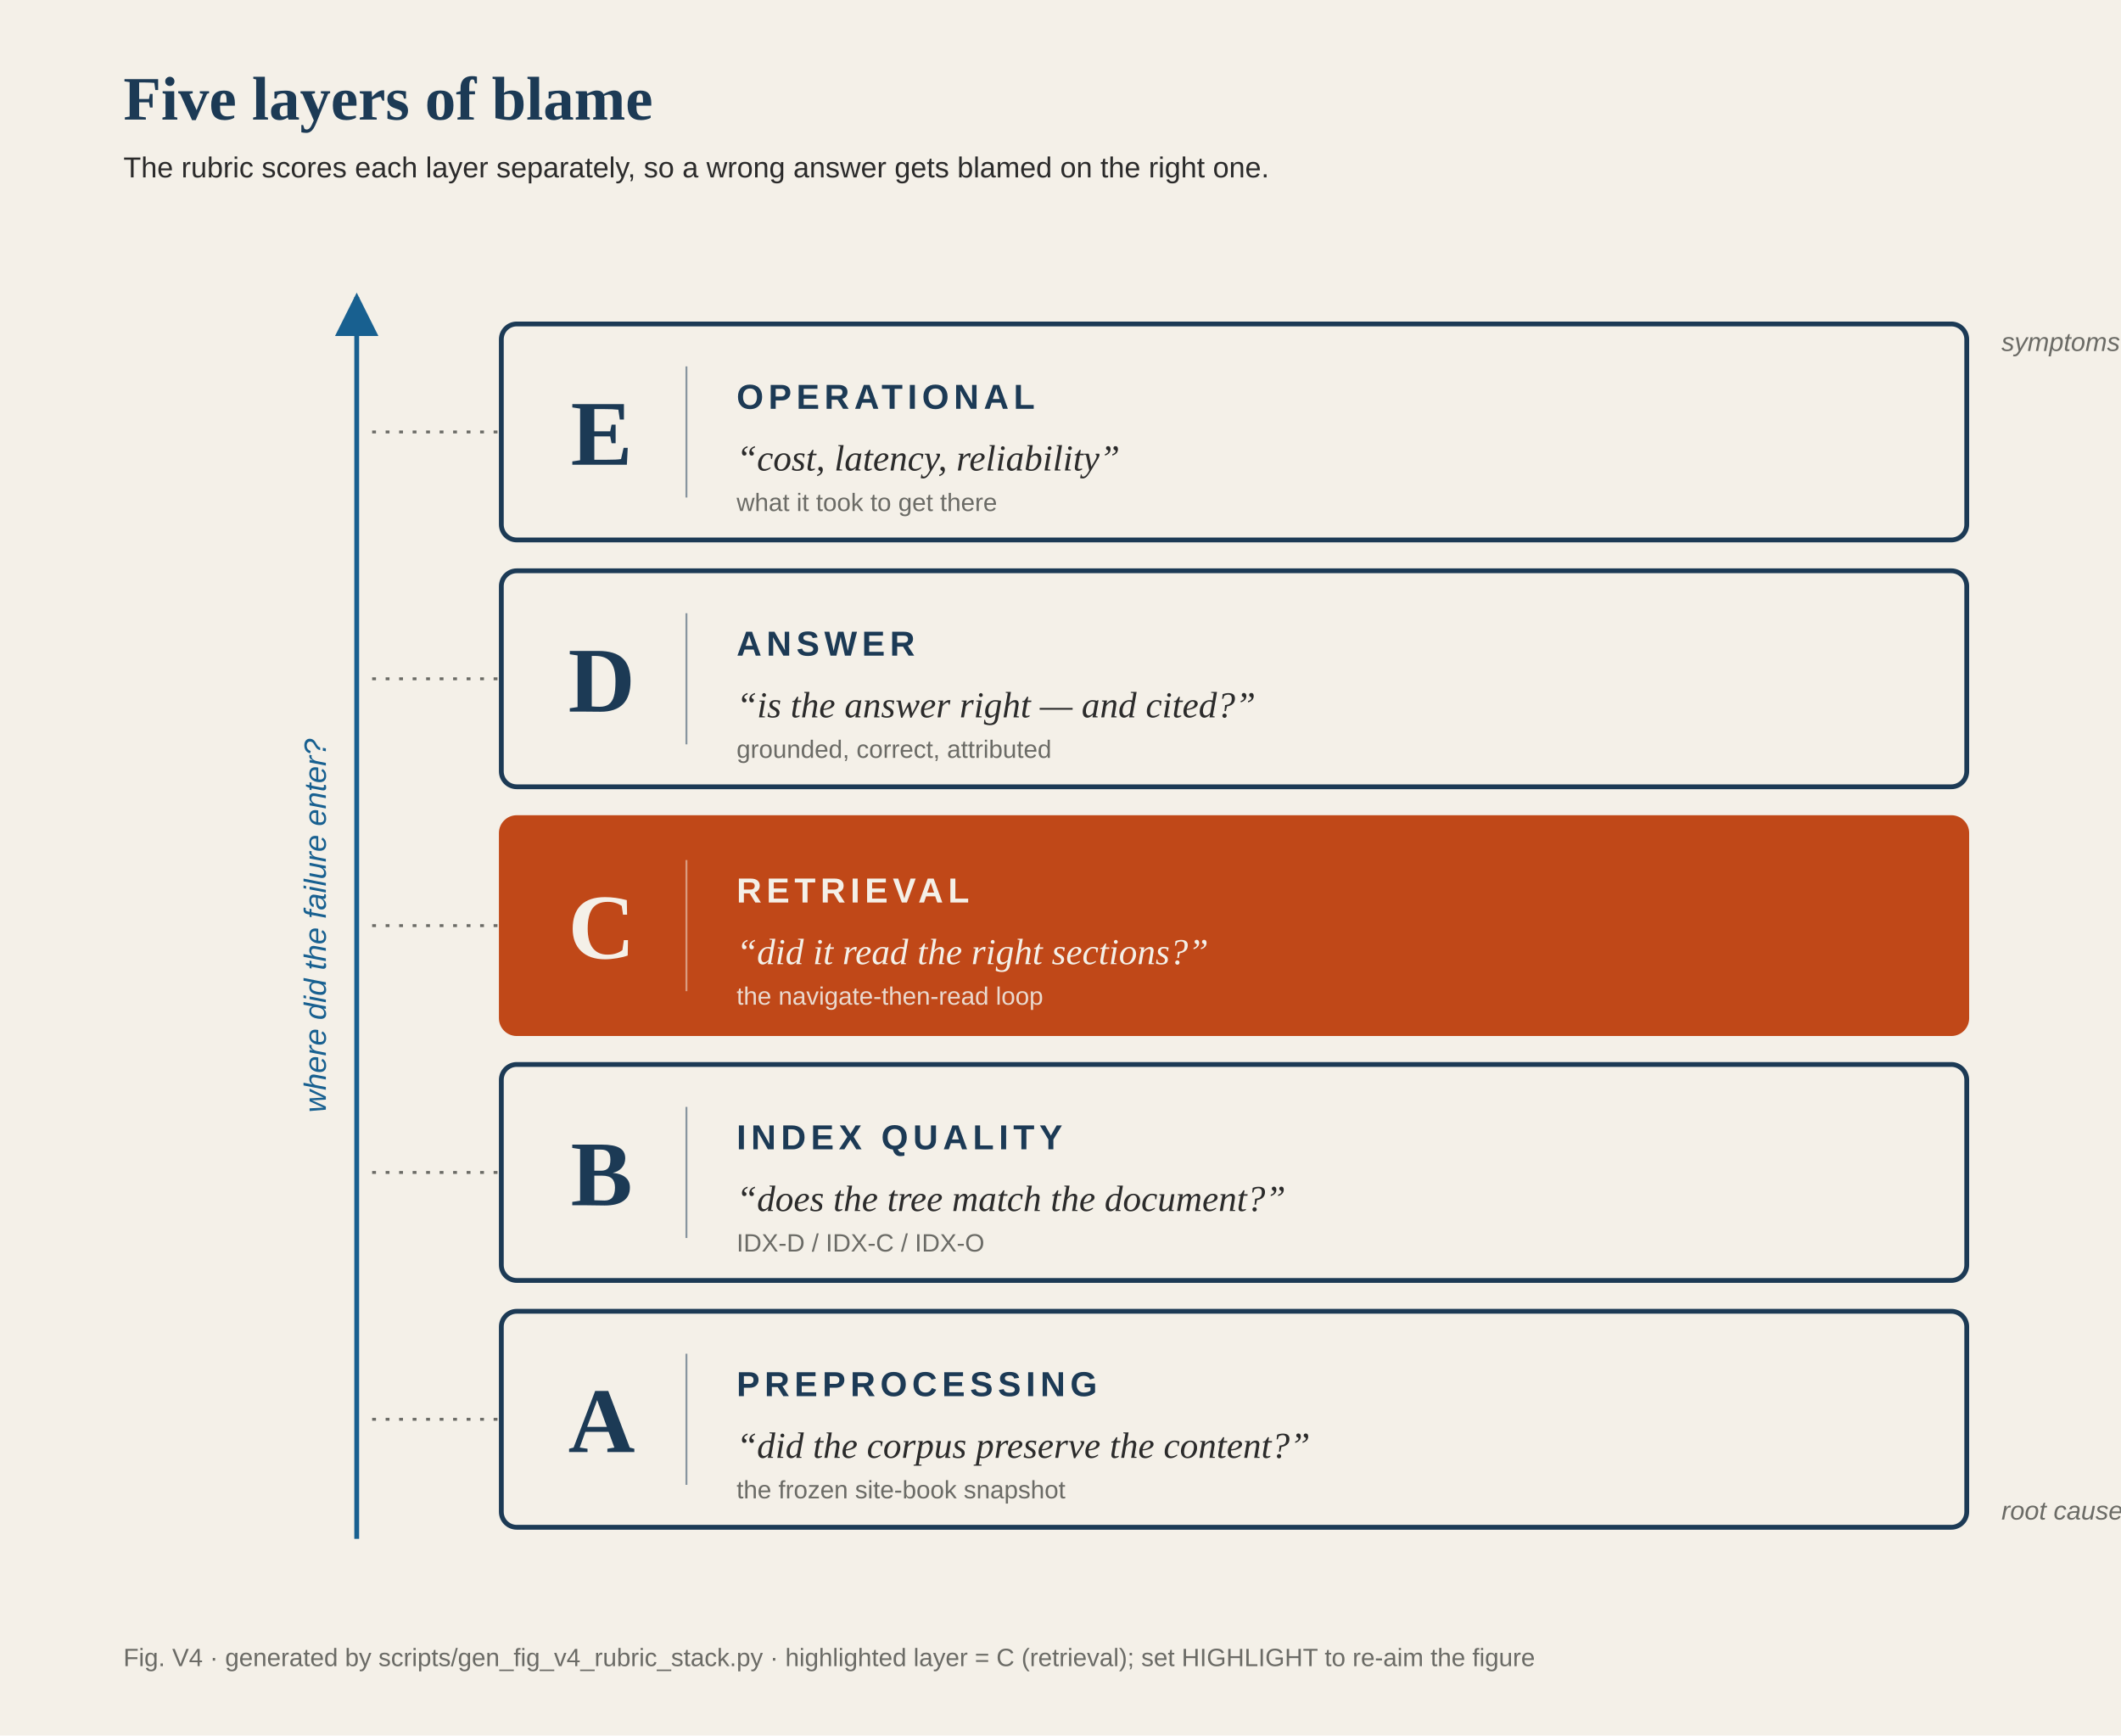
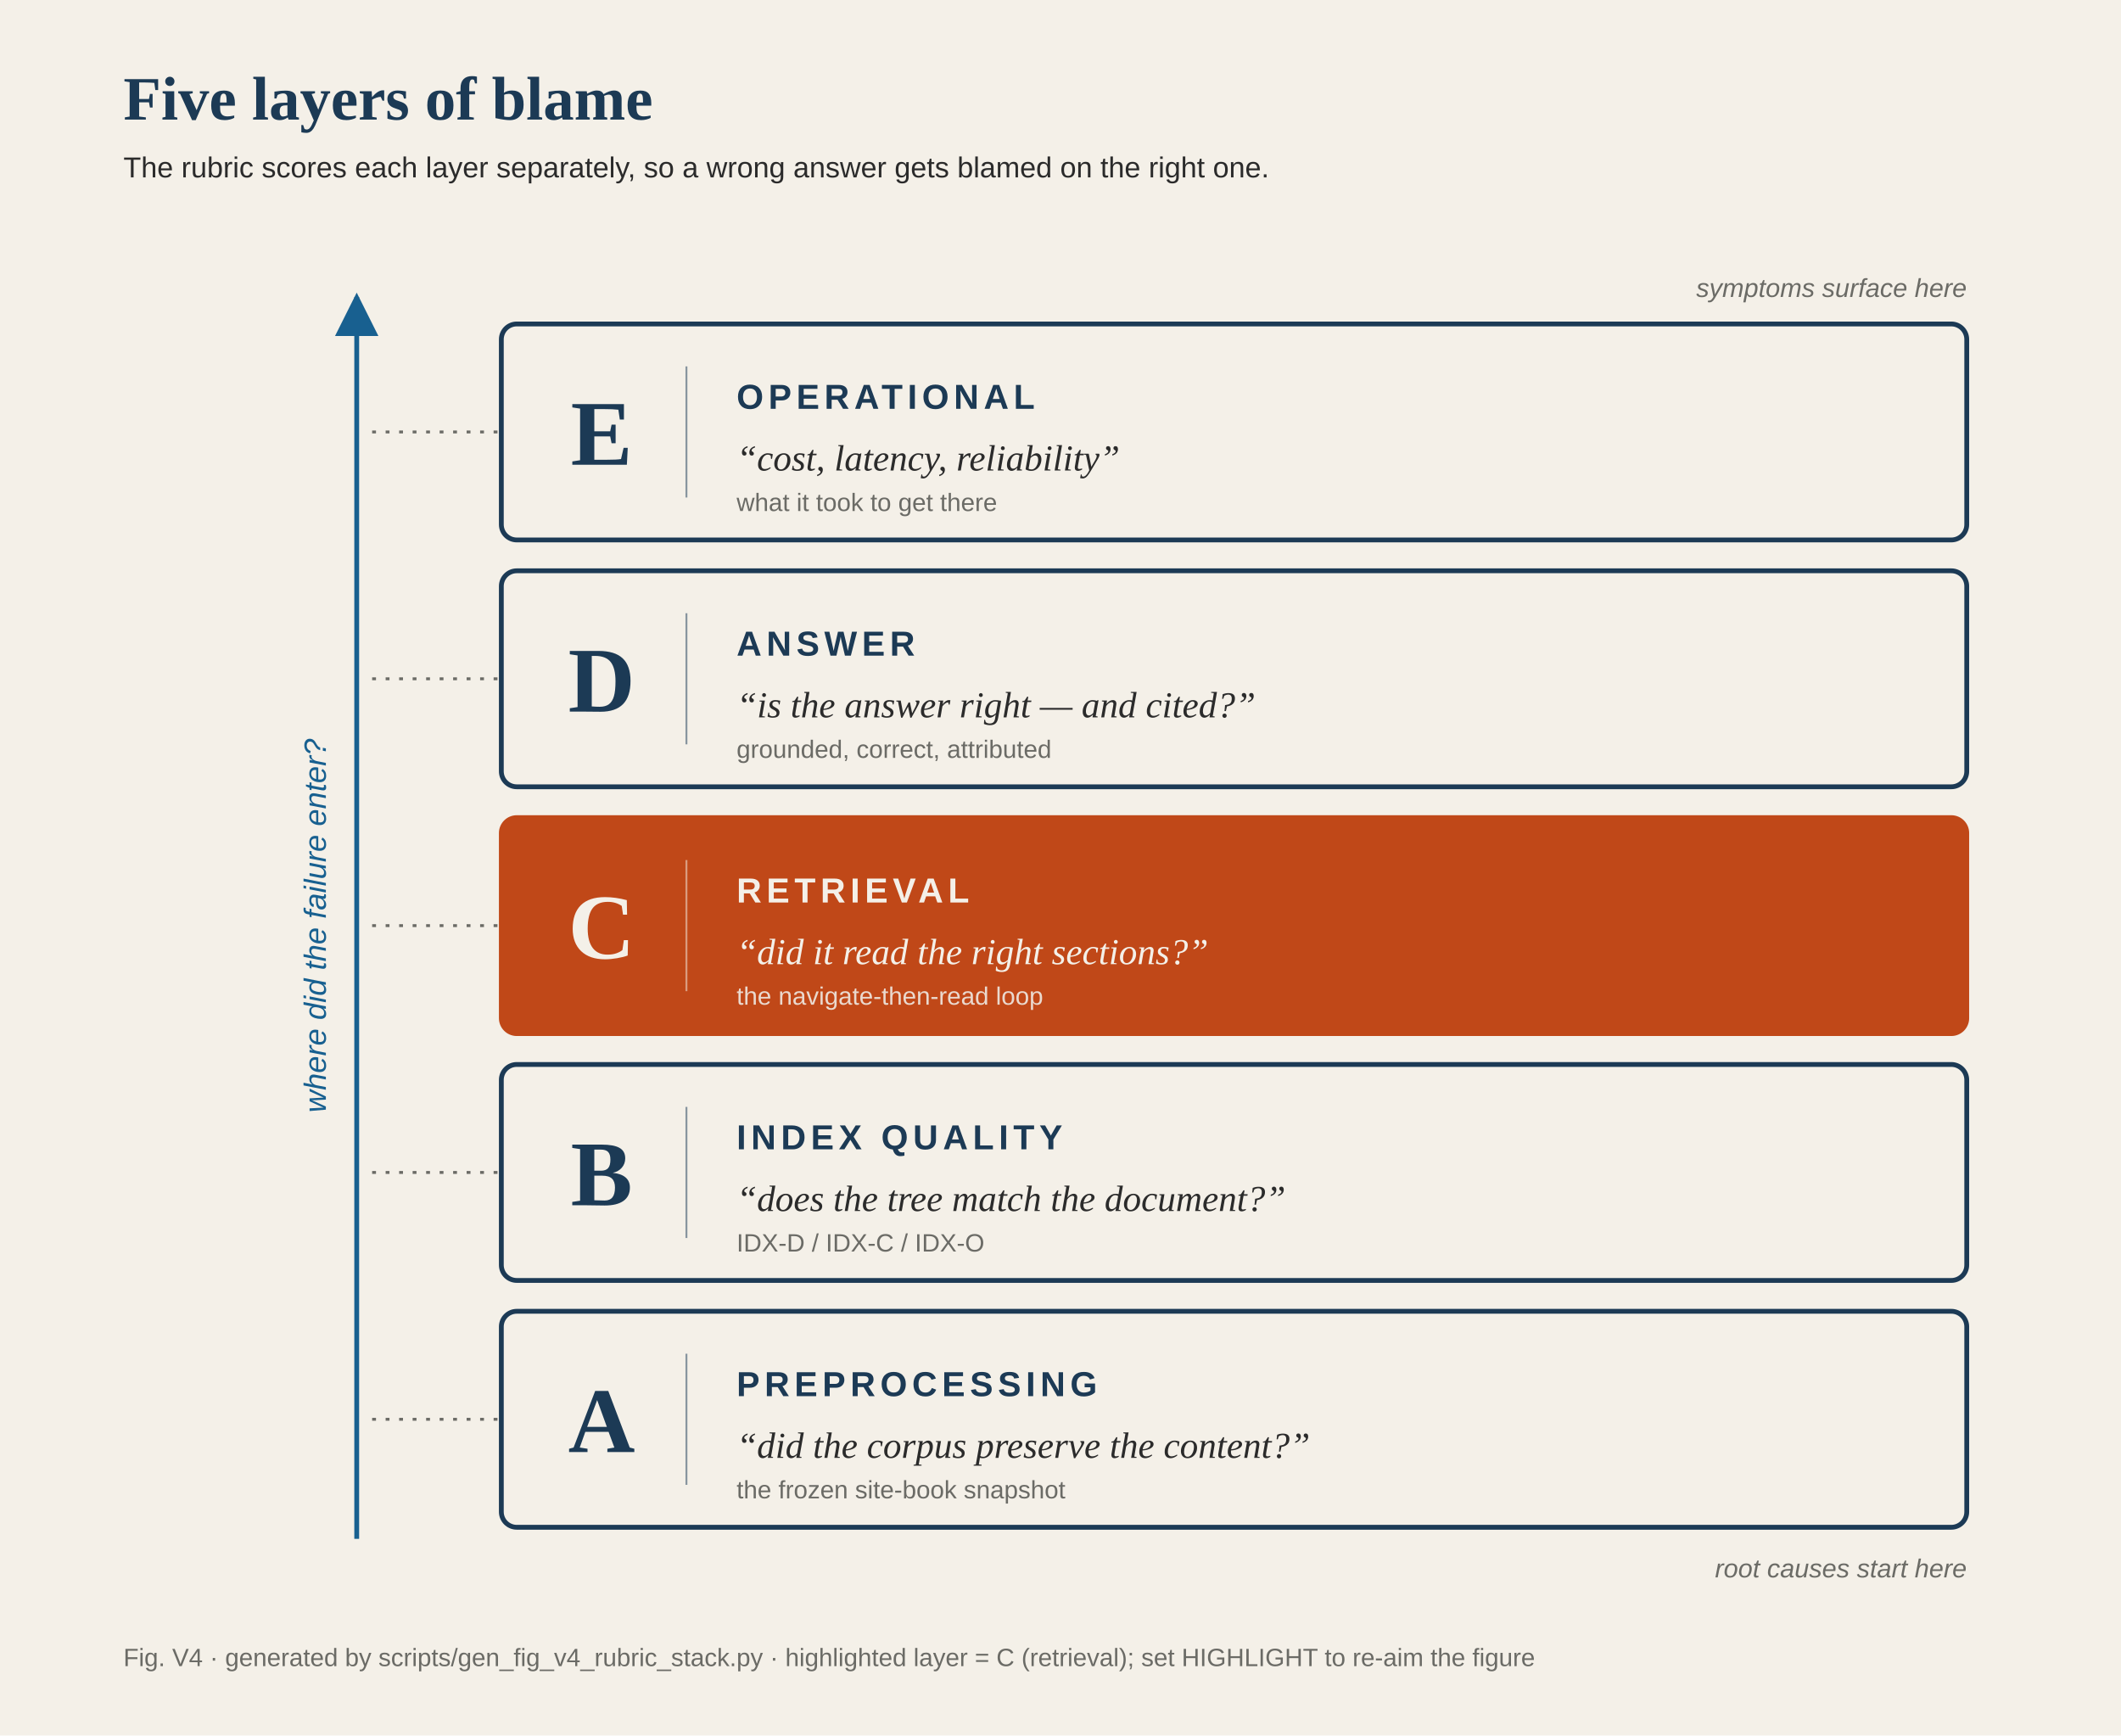
<svg xmlns="http://www.w3.org/2000/svg" width="1100" height="900" viewBox="0 0 1100 900" font-family="'Hanken Grotesk', 'Public Sans', 'Helvetica Neue', Arial, sans-serif">
  <defs>
    <marker id="arr-up" viewBox="0 0 10 10" refX="9" refY="5" markerWidth="9" markerHeight="9" orient="auto-start-reverse">
      <path d="M 0 0 L 10 5 L 0 10 z" fill="#186090" />
    </marker>
  </defs>
  <rect width="1100" height="900" fill="#F4F0E8" />
  <text x="64" y="62" font-size="32" fill="#1C3A55" font-family="Fraunces, Georgia, 'Times New Roman', serif" font-weight="600">Five layers of blame</text>
  <text x="64" y="92" font-size="15" fill="#2B2B2B" font-family="'Hanken Grotesk', 'Public Sans', 'Helvetica Neue', Arial, sans-serif">The rubric scores each layer separately, so a wrong answer gets blamed on the right one.</text>
  <line x1="185" y1="798" x2="185" y2="154" stroke="#186090" stroke-width="2.5" marker-end="url(#arr-up)" />
  <text x="169" y="480.0" font-size="16" fill="#186090" font-family="'Hanken Grotesk', 'Public Sans', 'Helvetica Neue', Arial, sans-serif" text-anchor="middle" font-style="italic" transform="rotate(-90 169 480.0)">where did the failure enter?</text>
  <rect x="260" y="680" width="760" height="112" rx="8" fill="#F4F0E8" stroke="#1C3A55" stroke-width="2.5" />
  <line x1="193" y1="736.0" x2="260" y2="736.0" stroke="#6B6B66" stroke-width="1.5" stroke-dasharray="2 5" />
  <text x="312" y="753.0" font-size="48" fill="#1C3A55" font-family="Fraunces, Georgia, 'Times New Roman', serif" font-weight="600" text-anchor="middle">A</text>
  <line x1="356" y1="702" x2="356" y2="770" stroke="#1C3A55" stroke-width="1" opacity="0.5" />
  <text x="382" y="724" font-size="18" fill="#1C3A55" font-family="'Hanken Grotesk', 'Public Sans', 'Helvetica Neue', Arial, sans-serif" font-weight="700" letter-spacing="2.5">PREPROCESSING</text>
  <text x="382" y="756" font-size="19" fill="#2B2B2B" font-family="Fraunces, Georgia, 'Times New Roman', serif" font-style="italic">“did the corpus preserve the content?”</text>
  <text x="382" y="777" font-size="13" fill="#6B6B66" font-family="'Hanken Grotesk', 'Public Sans', 'Helvetica Neue', Arial, sans-serif">the frozen site-book snapshot</text>
  <rect x="260" y="552" width="760" height="112" rx="8" fill="#F4F0E8" stroke="#1C3A55" stroke-width="2.5" />
  <line x1="193" y1="608.0" x2="260" y2="608.0" stroke="#6B6B66" stroke-width="1.5" stroke-dasharray="2 5" />
  <text x="312" y="625.0" font-size="48" fill="#1C3A55" font-family="Fraunces, Georgia, 'Times New Roman', serif" font-weight="600" text-anchor="middle">B</text>
  <line x1="356" y1="574" x2="356" y2="642" stroke="#1C3A55" stroke-width="1" opacity="0.5" />
  <text x="382" y="596" font-size="18" fill="#1C3A55" font-family="'Hanken Grotesk', 'Public Sans', 'Helvetica Neue', Arial, sans-serif" font-weight="700" letter-spacing="2.5">INDEX QUALITY</text>
  <text x="382" y="628" font-size="19" fill="#2B2B2B" font-family="Fraunces, Georgia, 'Times New Roman', serif" font-style="italic">“does the tree match the document?”</text>
  <text x="382" y="649" font-size="13" fill="#6B6B66" font-family="'Hanken Grotesk', 'Public Sans', 'Helvetica Neue', Arial, sans-serif">IDX-D / IDX-C / IDX-O</text>
  <rect x="260" y="424" width="760" height="112" rx="8" fill="#C04818" stroke="#C04818" stroke-width="2.5" />
  <line x1="193" y1="480.0" x2="260" y2="480.0" stroke="#6B6B66" stroke-width="1.5" stroke-dasharray="2 5" />
  <text x="312" y="497.0" font-size="48" fill="#F4F0E8" font-family="Fraunces, Georgia, 'Times New Roman', serif" font-weight="600" text-anchor="middle">C</text>
  <line x1="356" y1="446" x2="356" y2="514" stroke="#F4F0E8" stroke-width="1" opacity="0.5" />
  <text x="382" y="468" font-size="18" fill="#F4F0E8" font-family="'Hanken Grotesk', 'Public Sans', 'Helvetica Neue', Arial, sans-serif" font-weight="700" letter-spacing="2.5">RETRIEVAL</text>
  <text x="382" y="500" font-size="19" fill="#F4F0E8" font-family="Fraunces, Georgia, 'Times New Roman', serif" font-style="italic">“did it read the right sections?”</text>
  <text x="382" y="521" font-size="13" fill="#EAD9CE" font-family="'Hanken Grotesk', 'Public Sans', 'Helvetica Neue', Arial, sans-serif">the navigate-then-read loop</text>
  <rect x="260" y="296" width="760" height="112" rx="8" fill="#F4F0E8" stroke="#1C3A55" stroke-width="2.5" />
  <line x1="193" y1="352.0" x2="260" y2="352.0" stroke="#6B6B66" stroke-width="1.5" stroke-dasharray="2 5" />
  <text x="312" y="369.0" font-size="48" fill="#1C3A55" font-family="Fraunces, Georgia, 'Times New Roman', serif" font-weight="600" text-anchor="middle">D</text>
  <line x1="356" y1="318" x2="356" y2="386" stroke="#1C3A55" stroke-width="1" opacity="0.5" />
  <text x="382" y="340" font-size="18" fill="#1C3A55" font-family="'Hanken Grotesk', 'Public Sans', 'Helvetica Neue', Arial, sans-serif" font-weight="700" letter-spacing="2.5">ANSWER</text>
  <text x="382" y="372" font-size="19" fill="#2B2B2B" font-family="Fraunces, Georgia, 'Times New Roman', serif" font-style="italic">“is the answer right — and cited?”</text>
  <text x="382" y="393" font-size="13" fill="#6B6B66" font-family="'Hanken Grotesk', 'Public Sans', 'Helvetica Neue', Arial, sans-serif">grounded, correct, attributed</text>
  <rect x="260" y="168" width="760" height="112" rx="8" fill="#F4F0E8" stroke="#1C3A55" stroke-width="2.5" />
  <line x1="193" y1="224.0" x2="260" y2="224.0" stroke="#6B6B66" stroke-width="1.5" stroke-dasharray="2 5" />
  <text x="312" y="241.0" font-size="48" fill="#1C3A55" font-family="Fraunces, Georgia, 'Times New Roman', serif" font-weight="600" text-anchor="middle">E</text>
  <line x1="356" y1="190" x2="356" y2="258" stroke="#1C3A55" stroke-width="1" opacity="0.5" />
  <text x="382" y="212" font-size="18" fill="#1C3A55" font-family="'Hanken Grotesk', 'Public Sans', 'Helvetica Neue', Arial, sans-serif" font-weight="700" letter-spacing="2.5">OPERATIONAL</text>
  <text x="382" y="244" font-size="19" fill="#2B2B2B" font-family="Fraunces, Georgia, 'Times New Roman', serif" font-style="italic">“cost, latency, reliability”</text>
  <text x="382" y="265" font-size="13" fill="#6B6B66" font-family="'Hanken Grotesk', 'Public Sans', 'Helvetica Neue', Arial, sans-serif">what it took to get there</text>
-   <text x="1038" y="182" font-size="13.5" fill="#6B6B66" font-family="'Hanken Grotesk', 'Public Sans', 'Helvetica Neue', Arial, sans-serif" font-style="italic">symptoms</text>
-   <text x="1038" y="788" font-size="13.5" fill="#6B6B66" font-family="'Hanken Grotesk', 'Public Sans', 'Helvetica Neue', Arial, sans-serif" font-style="italic">root causes</text>
+   <text x="1020" y="154" font-size="13.5" fill="#6B6B66" font-family="'Hanken Grotesk', 'Public Sans', 'Helvetica Neue', Arial, sans-serif" text-anchor="end" font-style="italic">symptoms surface here</text>
+   <text x="1020" y="818" font-size="13.5" fill="#6B6B66" font-family="'Hanken Grotesk', 'Public Sans', 'Helvetica Neue', Arial, sans-serif" text-anchor="end" font-style="italic">root causes start here</text>
  <text x="64" y="864" font-size="13" fill="#6B6B66" font-family="'Hanken Grotesk', 'Public Sans', 'Helvetica Neue', Arial, sans-serif">Fig. V4 · generated by scripts/gen_fig_v4_rubric_stack.py · highlighted layer = C (retrieval); set HIGHLIGHT to re-aim the figure</text>
</svg>
